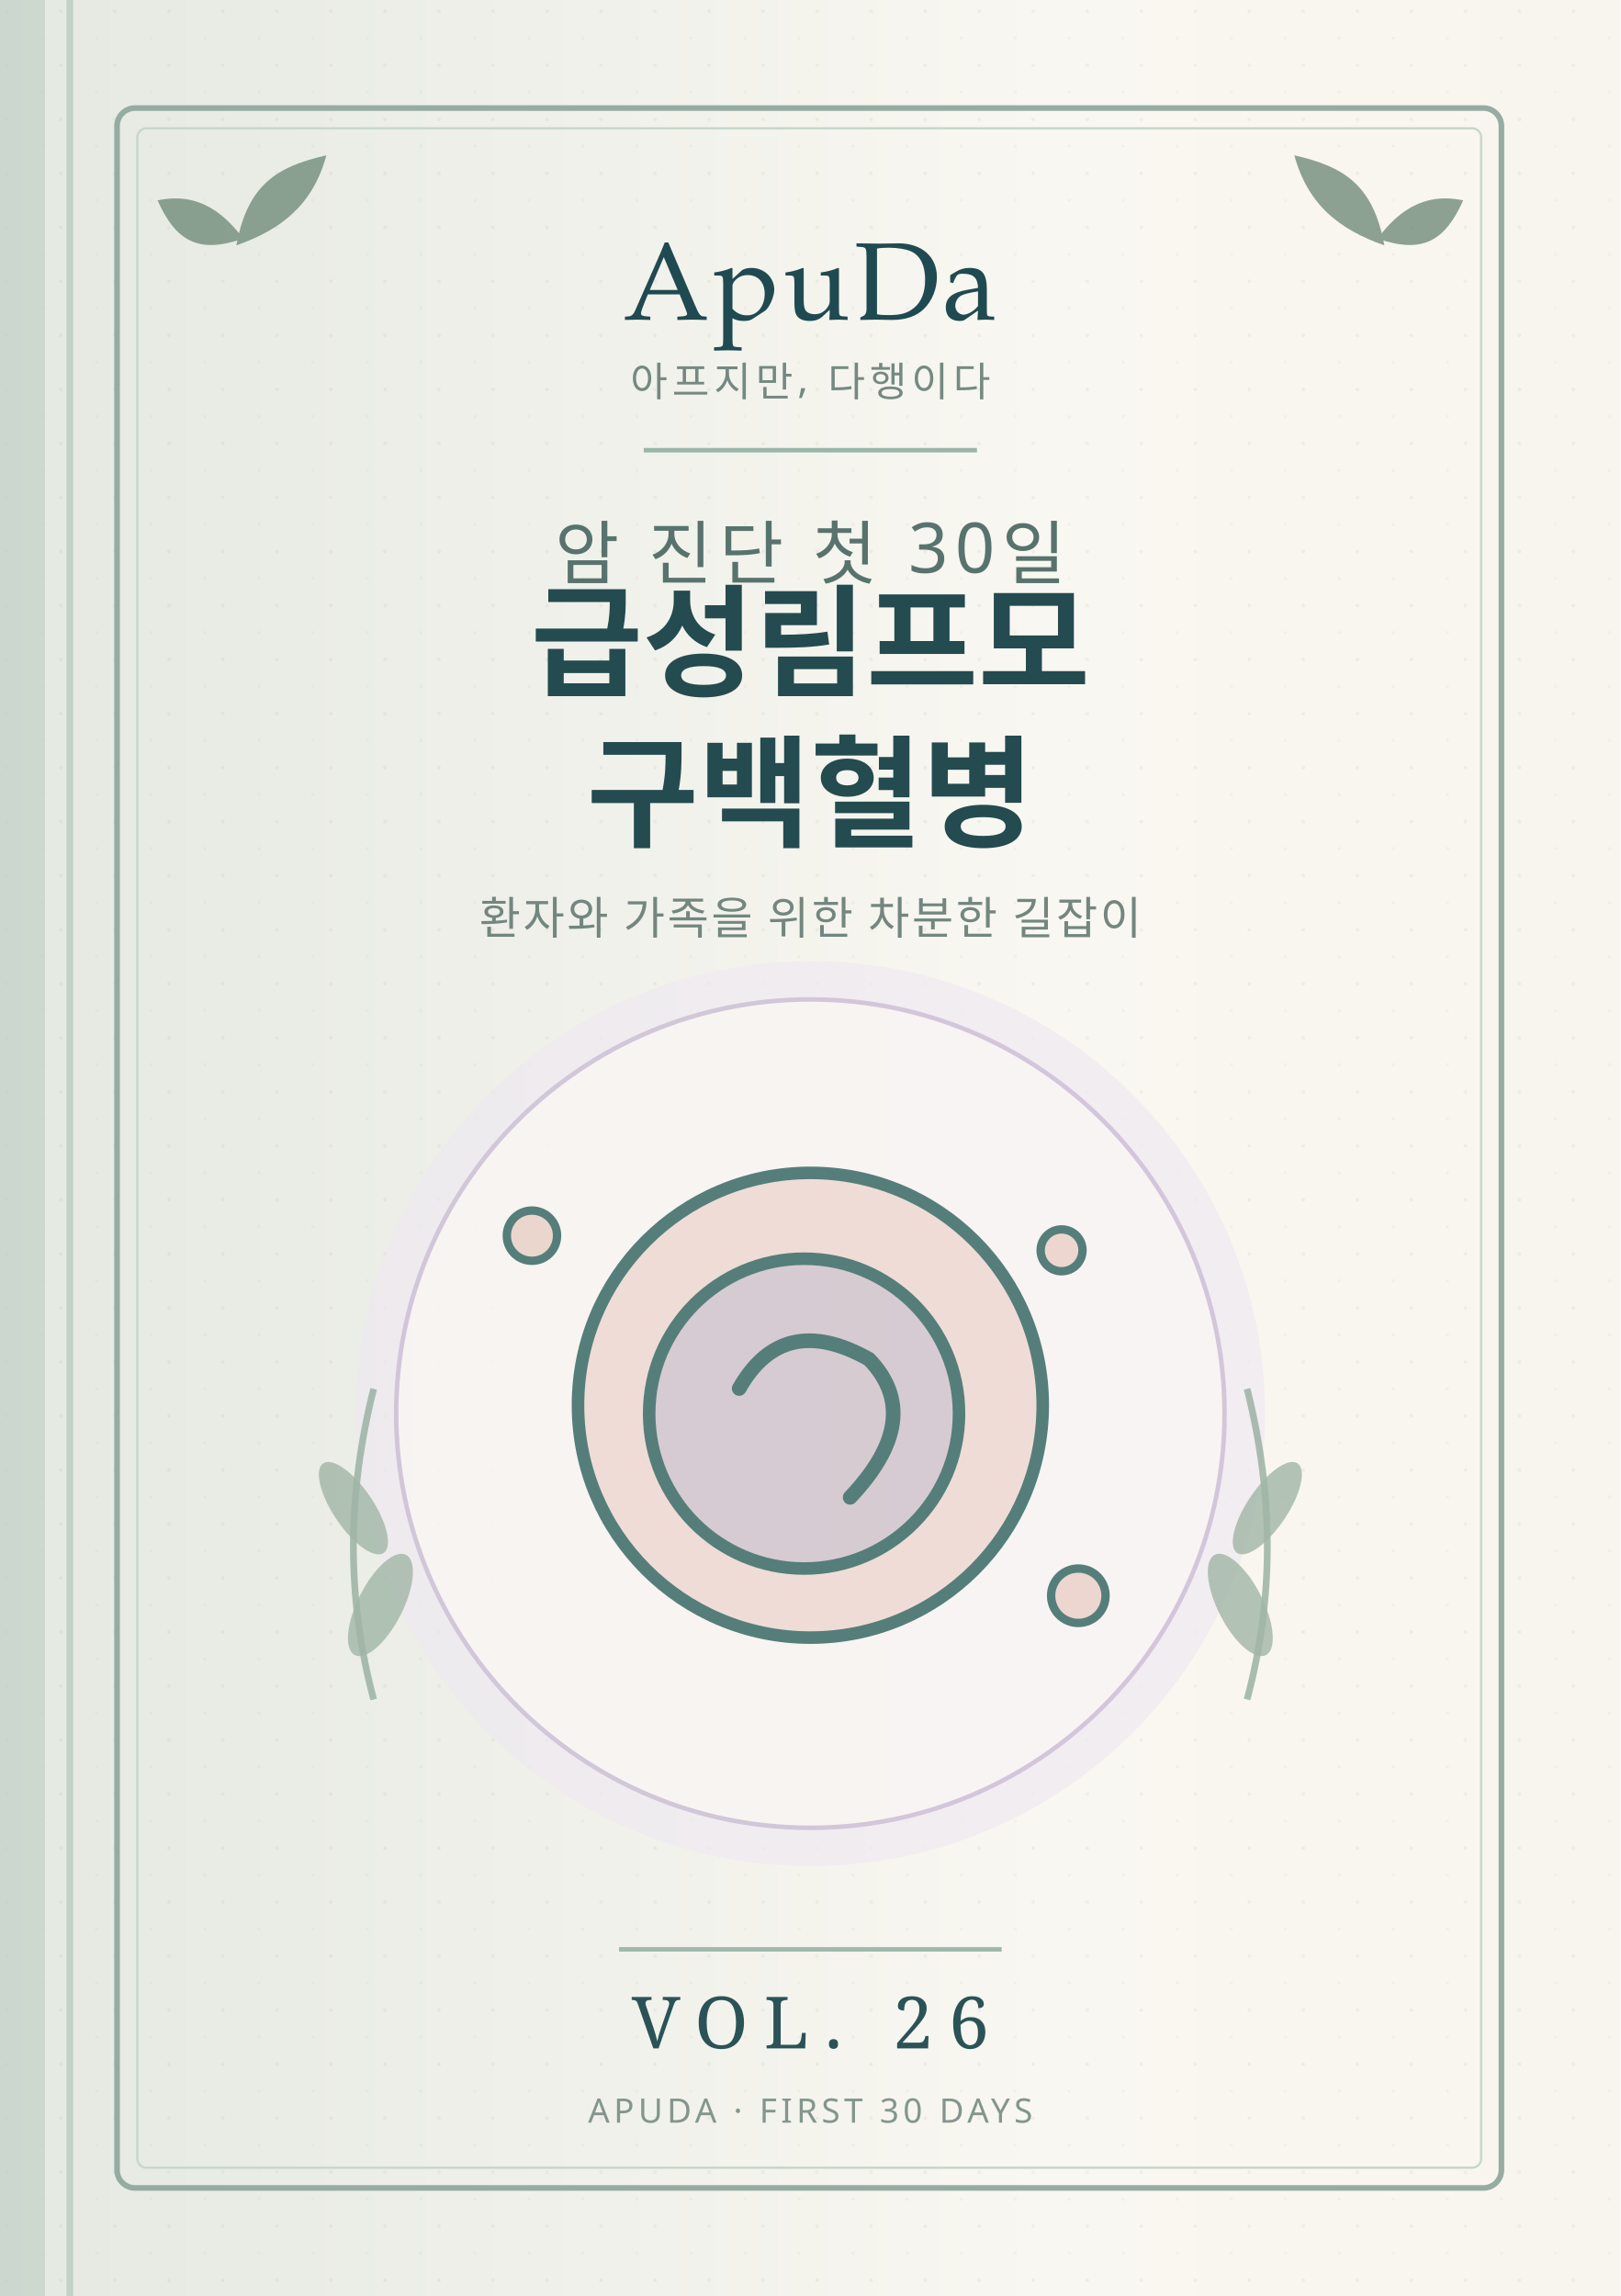
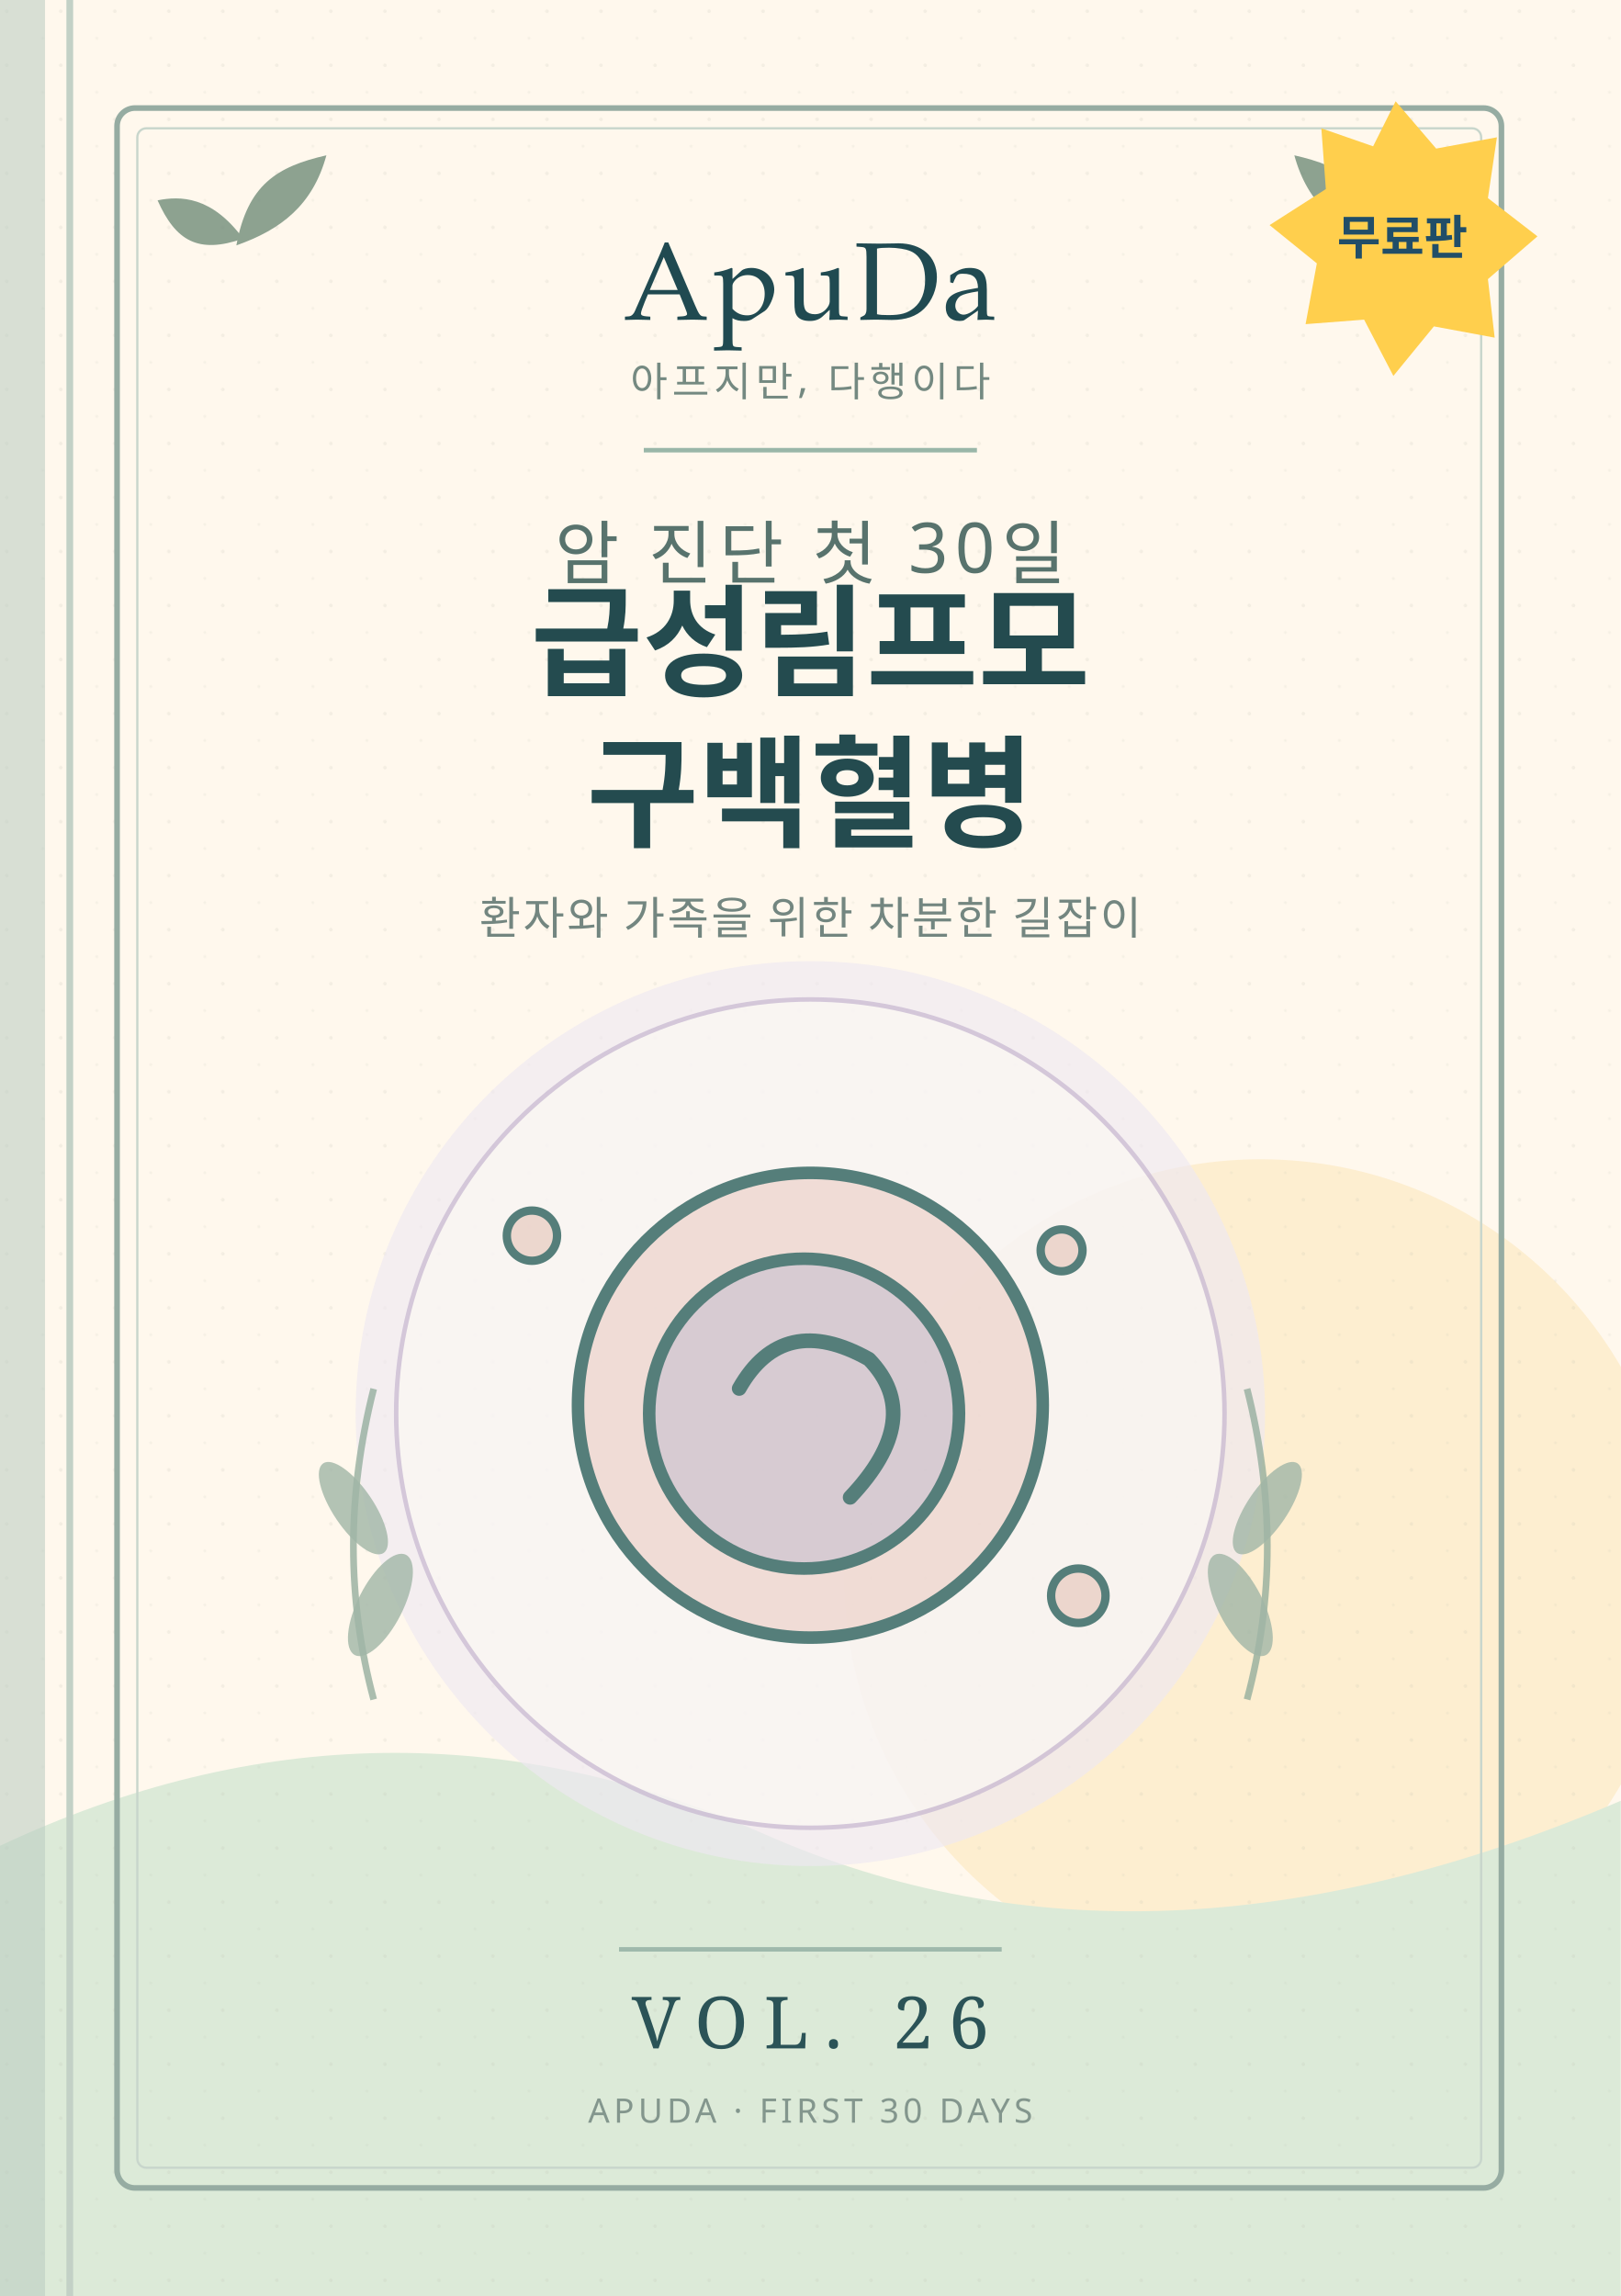
<svg xmlns="http://www.w3.org/2000/svg" width="720" height="1020" viewBox="0 0 720 1020" role="img" aria-labelledby="title description">
  <defs>
    <pattern id="paper" width="24" height="24" patternUnits="userSpaceOnUse">
      <circle cx="3" cy="5" r=".8" fill="#B6B8A9" opacity=".16" />
      <circle cx="19" cy="17" r=".65" fill="#B6B8A9" opacity=".12" />
    </pattern>
    <linearGradient id="book" x1="0" y1="0" x2="1" y2="0">
      <stop stop-color="#E4E9E1" />
      <stop offset=".65" stop-color="#F9F7F1" />
      <stop offset="1" stop-color="#F8F5EE" />
    </linearGradient>
  </defs>
-   <rect width="720" height="1020" fill="url(#book)" />
+   <rect width="720" height="1020" fill="#fff8ed" />
+   <circle cx="560" cy="700" r="185" fill="#fbe4b4" opacity=".5" />
+   <path d="M0 820 Q170 740 340 815 T720 800 V1020 H0Z" fill="#dcead8" />
  <rect width="720" height="1020" fill="url(#paper)" />
  <rect width="20" height="1020" fill="#B9CCC0" opacity=".56" />
  <path d="M31 0 V1020" stroke="#C3D1C6" stroke-width="3" />
  <rect x="52" y="48" width="615" height="924" rx="8" fill="none" stroke="#96ACA2" stroke-width="2.5" />
  <rect x="61" y="57" width="597" height="906" rx="4" fill="none" stroke="#C8D6CC" stroke-width="1" />
  <g fill="#708C79" opacity=".8">
    <path d="M105 109 C110 82 123 74 145 69 C139 91 125 102 105 109Z" />
    <path d="M108 106 C94 87 80 87 70 89 C78 107 88 113 108 106Z" />
    <path d="M615 109 C610 82 597 74 575 69 C581 91 595 102 615 109Z" />
    <path d="M612 106 C626 87 640 87 650 89 C642 107 632 113 612 106Z" />
  </g>
  <text x="360" y="142" font-family="Georgia,Palatino,serif" font-size="49" letter-spacing="1.8" text-anchor="middle" fill="#204A51">ApuDa</text>
  <text x="360" y="176" font-family="'Noto Sans KR','Malgun Gothic',sans-serif" font-size="18" text-anchor="middle" letter-spacing="2" fill="#748981">아프지만, 다행이다</text>
  <path d="M286 200 H434" stroke="#99B6A8" stroke-width="2" />
  <text x="360" y="257" font-family="'Noto Sans KR','Malgun Gothic',sans-serif" font-weight="500" font-size="31" text-anchor="middle" letter-spacing="3" fill="#58736D">암 진단 첫 30일</text>
  <g text-anchor="middle" font-family="'Noto Serif KR','Nanum Myeongjo','Malgun Gothic',serif" font-weight="700" fill="#244B4F">
    <text x="360" y="305" font-size="54">급성림프모</text>
    <text x="360" y="372" font-size="54">구백혈병</text>
  </g>
  <text x="360" y="415" font-family="'Noto Sans KR','Malgun Gothic',sans-serif" font-size="20" text-anchor="middle" letter-spacing="1.1" fill="#738680">환자와 가족을 위한 차분한 길잡이</text>
  <ellipse cx="360" cy="628" rx="202" ry="201" fill="#EEE8F1" opacity=".66" />
  <circle cx="360" cy="628" r="184" fill="#FAF8F3" opacity=".68" stroke="#C4B4CF" stroke-width="2" />
  <g transform="translate(360 628) scale(.93)">
    <g fill="#E8C9BF" fill-opacity=".55" stroke="#557E7A" stroke-width="6" stroke-linecap="round" stroke-linejoin="round">
      <circle cx="0" cy="-4" r="111" />
    </g>
    <circle cx="-3" cy="0" r="74" fill="#B8B6CF" fill-opacity=".45" stroke="#557E7A" stroke-width="6" />
    <g fill="none" stroke="#557E7A" stroke-width="7" stroke-linecap="round" stroke-linejoin="round">
      <path d="M-34-12 Q-13-49 28-26 Q55 2 19 40" />
    </g>
    <circle cx="-133" cy="-85" r="12" fill="#E5C7BC" fill-opacity=".65" stroke="#557E7A" stroke-width="4" />
    <circle cx="120" cy="-78" r="10" fill="#E5C7BC" fill-opacity=".65" stroke="#557E7A" stroke-width="4" />
    <circle cx="128" cy="87" r="13" fill="#E5C7BC" fill-opacity=".65" stroke="#557E7A" stroke-width="4" />
  </g>
  <path d="M166 755 Q148 688 166 617 M554 755 Q572 688 554 617" stroke="#8FAA9A" stroke-width="3" fill="none" opacity=".75" />
  <g fill="#A0B5A6" opacity=".8">
    <ellipse cx="157" cy="670" rx="9" ry="24" transform="rotate(-34 157 670)" />
    <ellipse cx="169" cy="713" rx="10" ry="25" transform="rotate(27 169 713)" />
    <ellipse cx="563" cy="670" rx="9" ry="24" transform="rotate(34 563 670)" />
    <ellipse cx="551" cy="713" rx="10" ry="25" transform="rotate(-27 551 713)" />
  </g>
  <path d="M275 866 H445" stroke="#9FB9AC" stroke-width="2" />
  <text x="360" y="910" font-family="Georgia,serif" font-size="32" letter-spacing="7" text-anchor="middle" fill="#2B5357">VOL. 26</text>
  <text x="360" y="943" font-family="'Noto Sans KR','Malgun Gothic',sans-serif" font-size="15" letter-spacing="1.8" text-anchor="middle" fill="#83968D">APUDA · FIRST 30 DAYS</text>
+   <path d="M620 45 L638 66 665 61 661 88 683 105 661 124 664 150 637 145 619 167 606 142 580 144 585 117 564 100 589 84 587 57 610 65Z" fill="#ffcf4d" />
+   <text x="623" y="113" text-anchor="middle" font-size="21" font-weight="900" font-family="sans-serif" fill="#214e68">무료판</text>
</svg>
